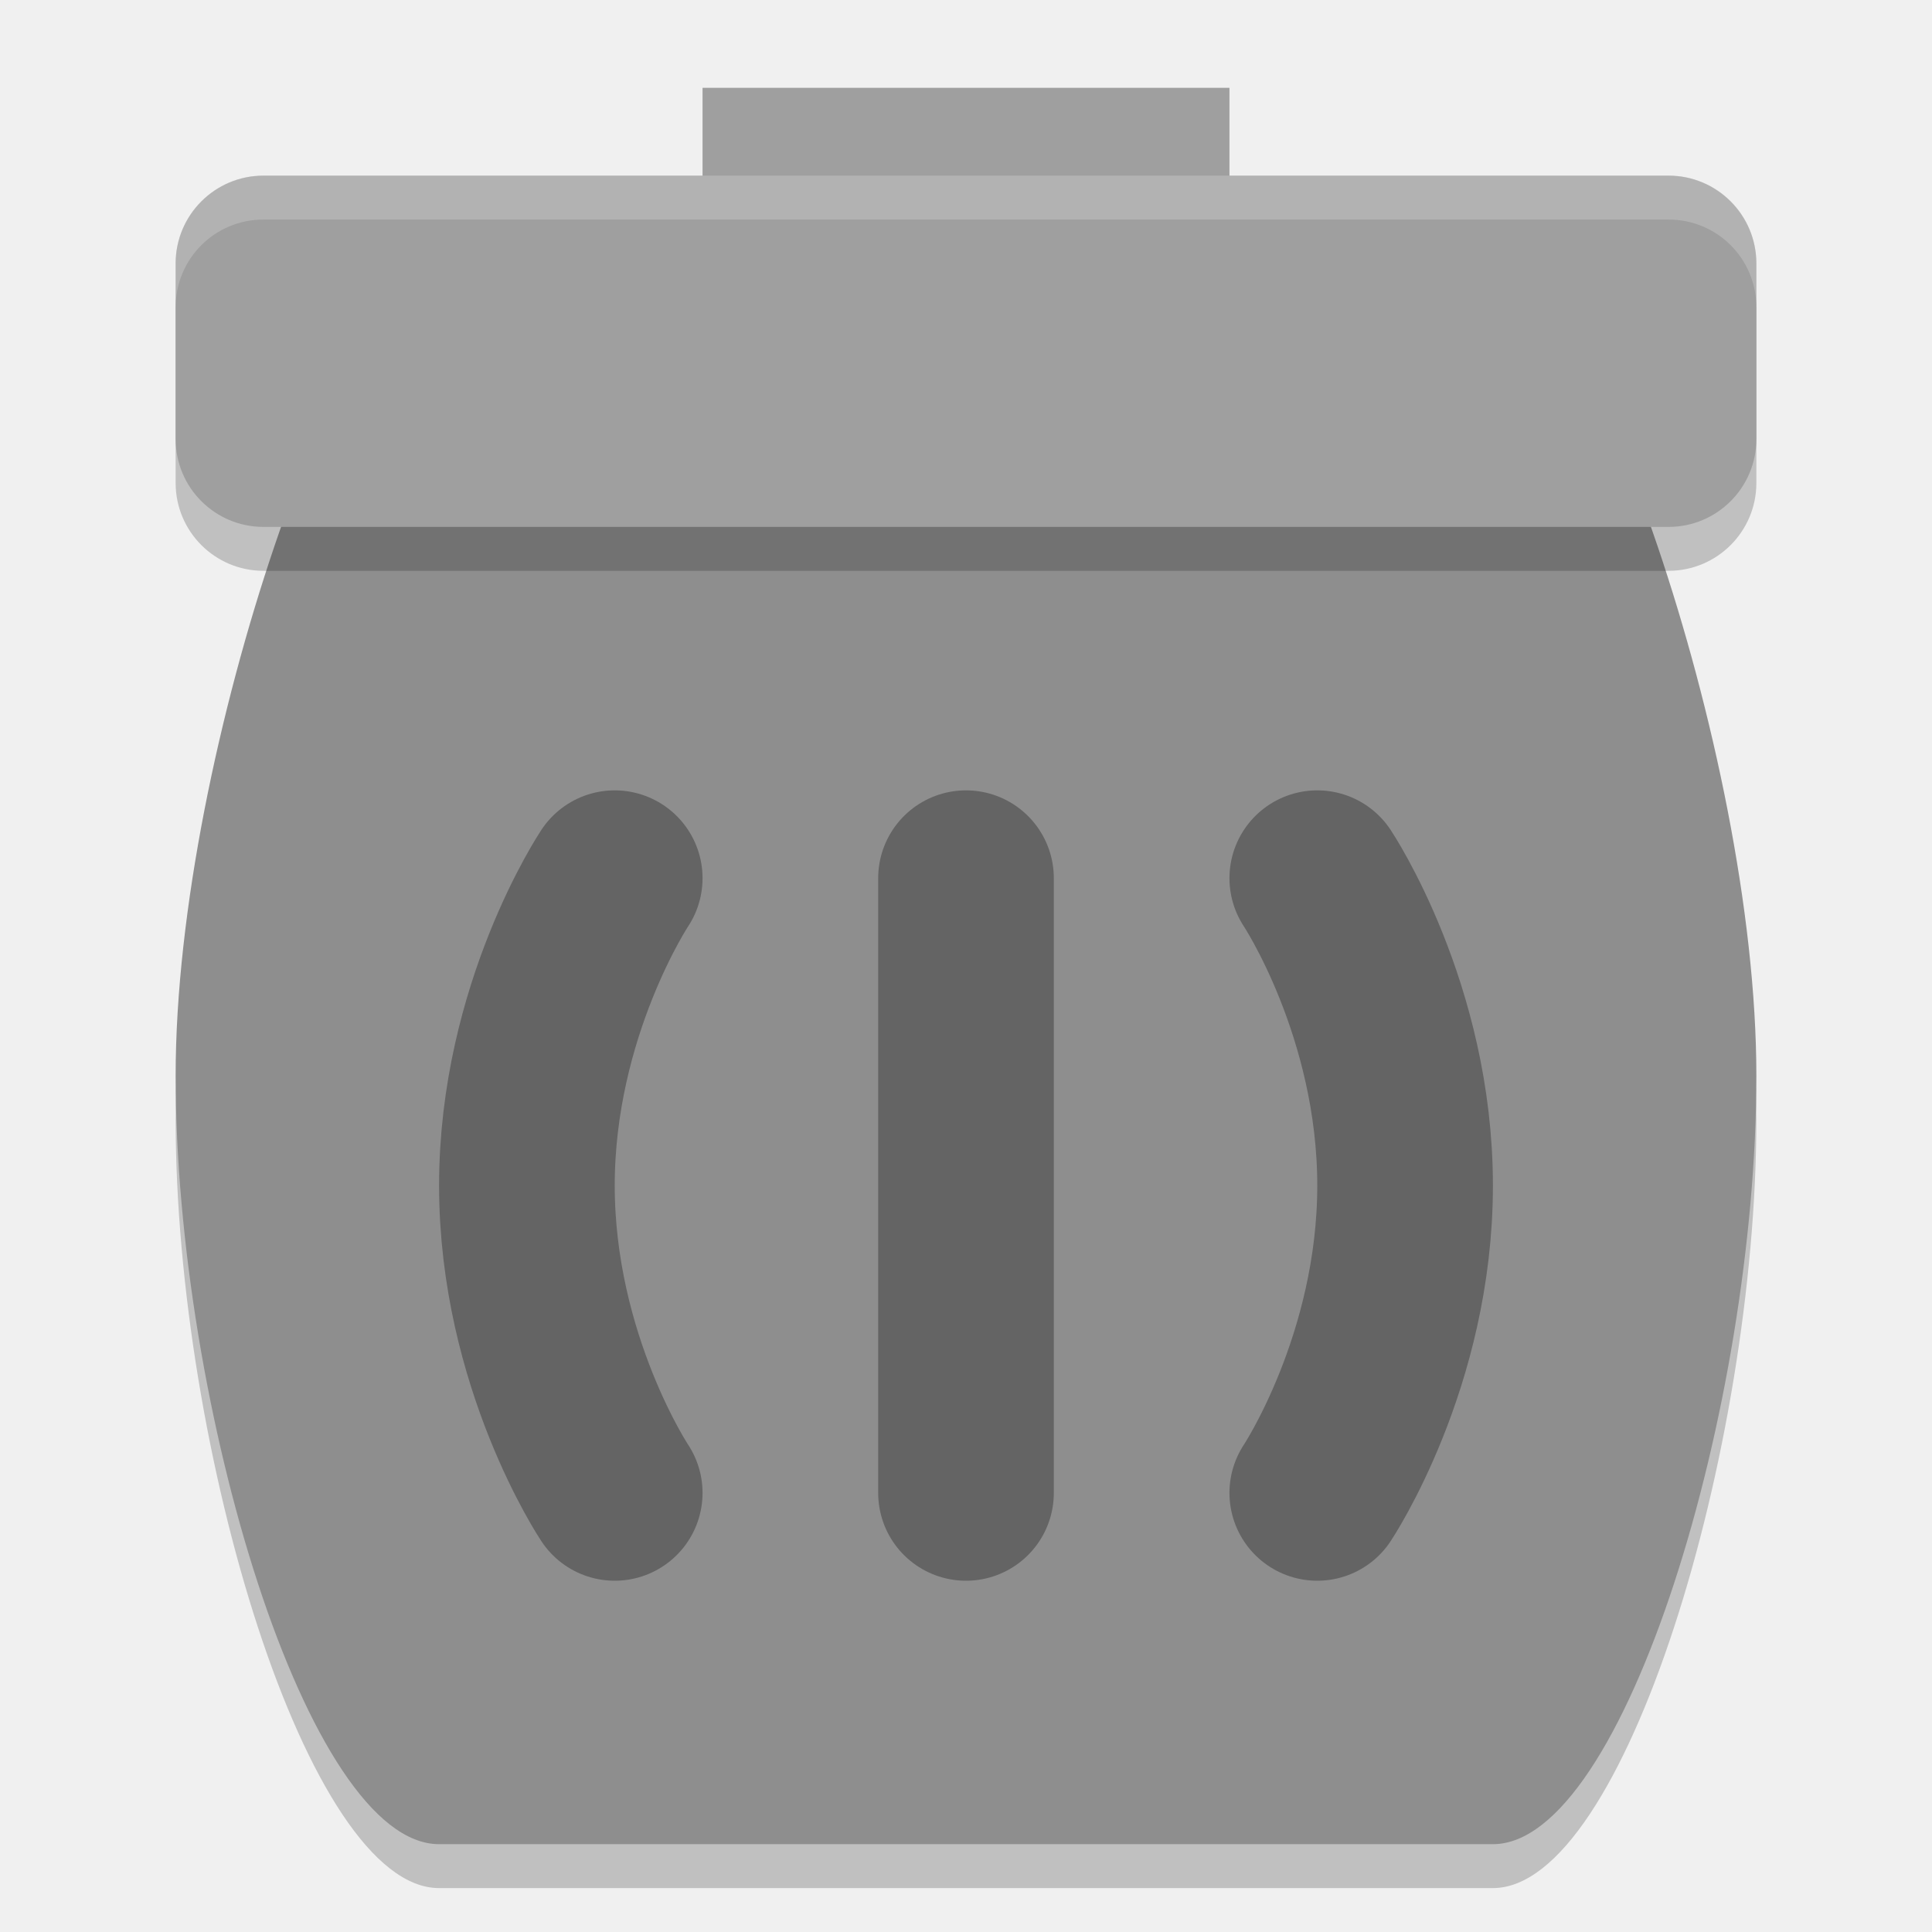
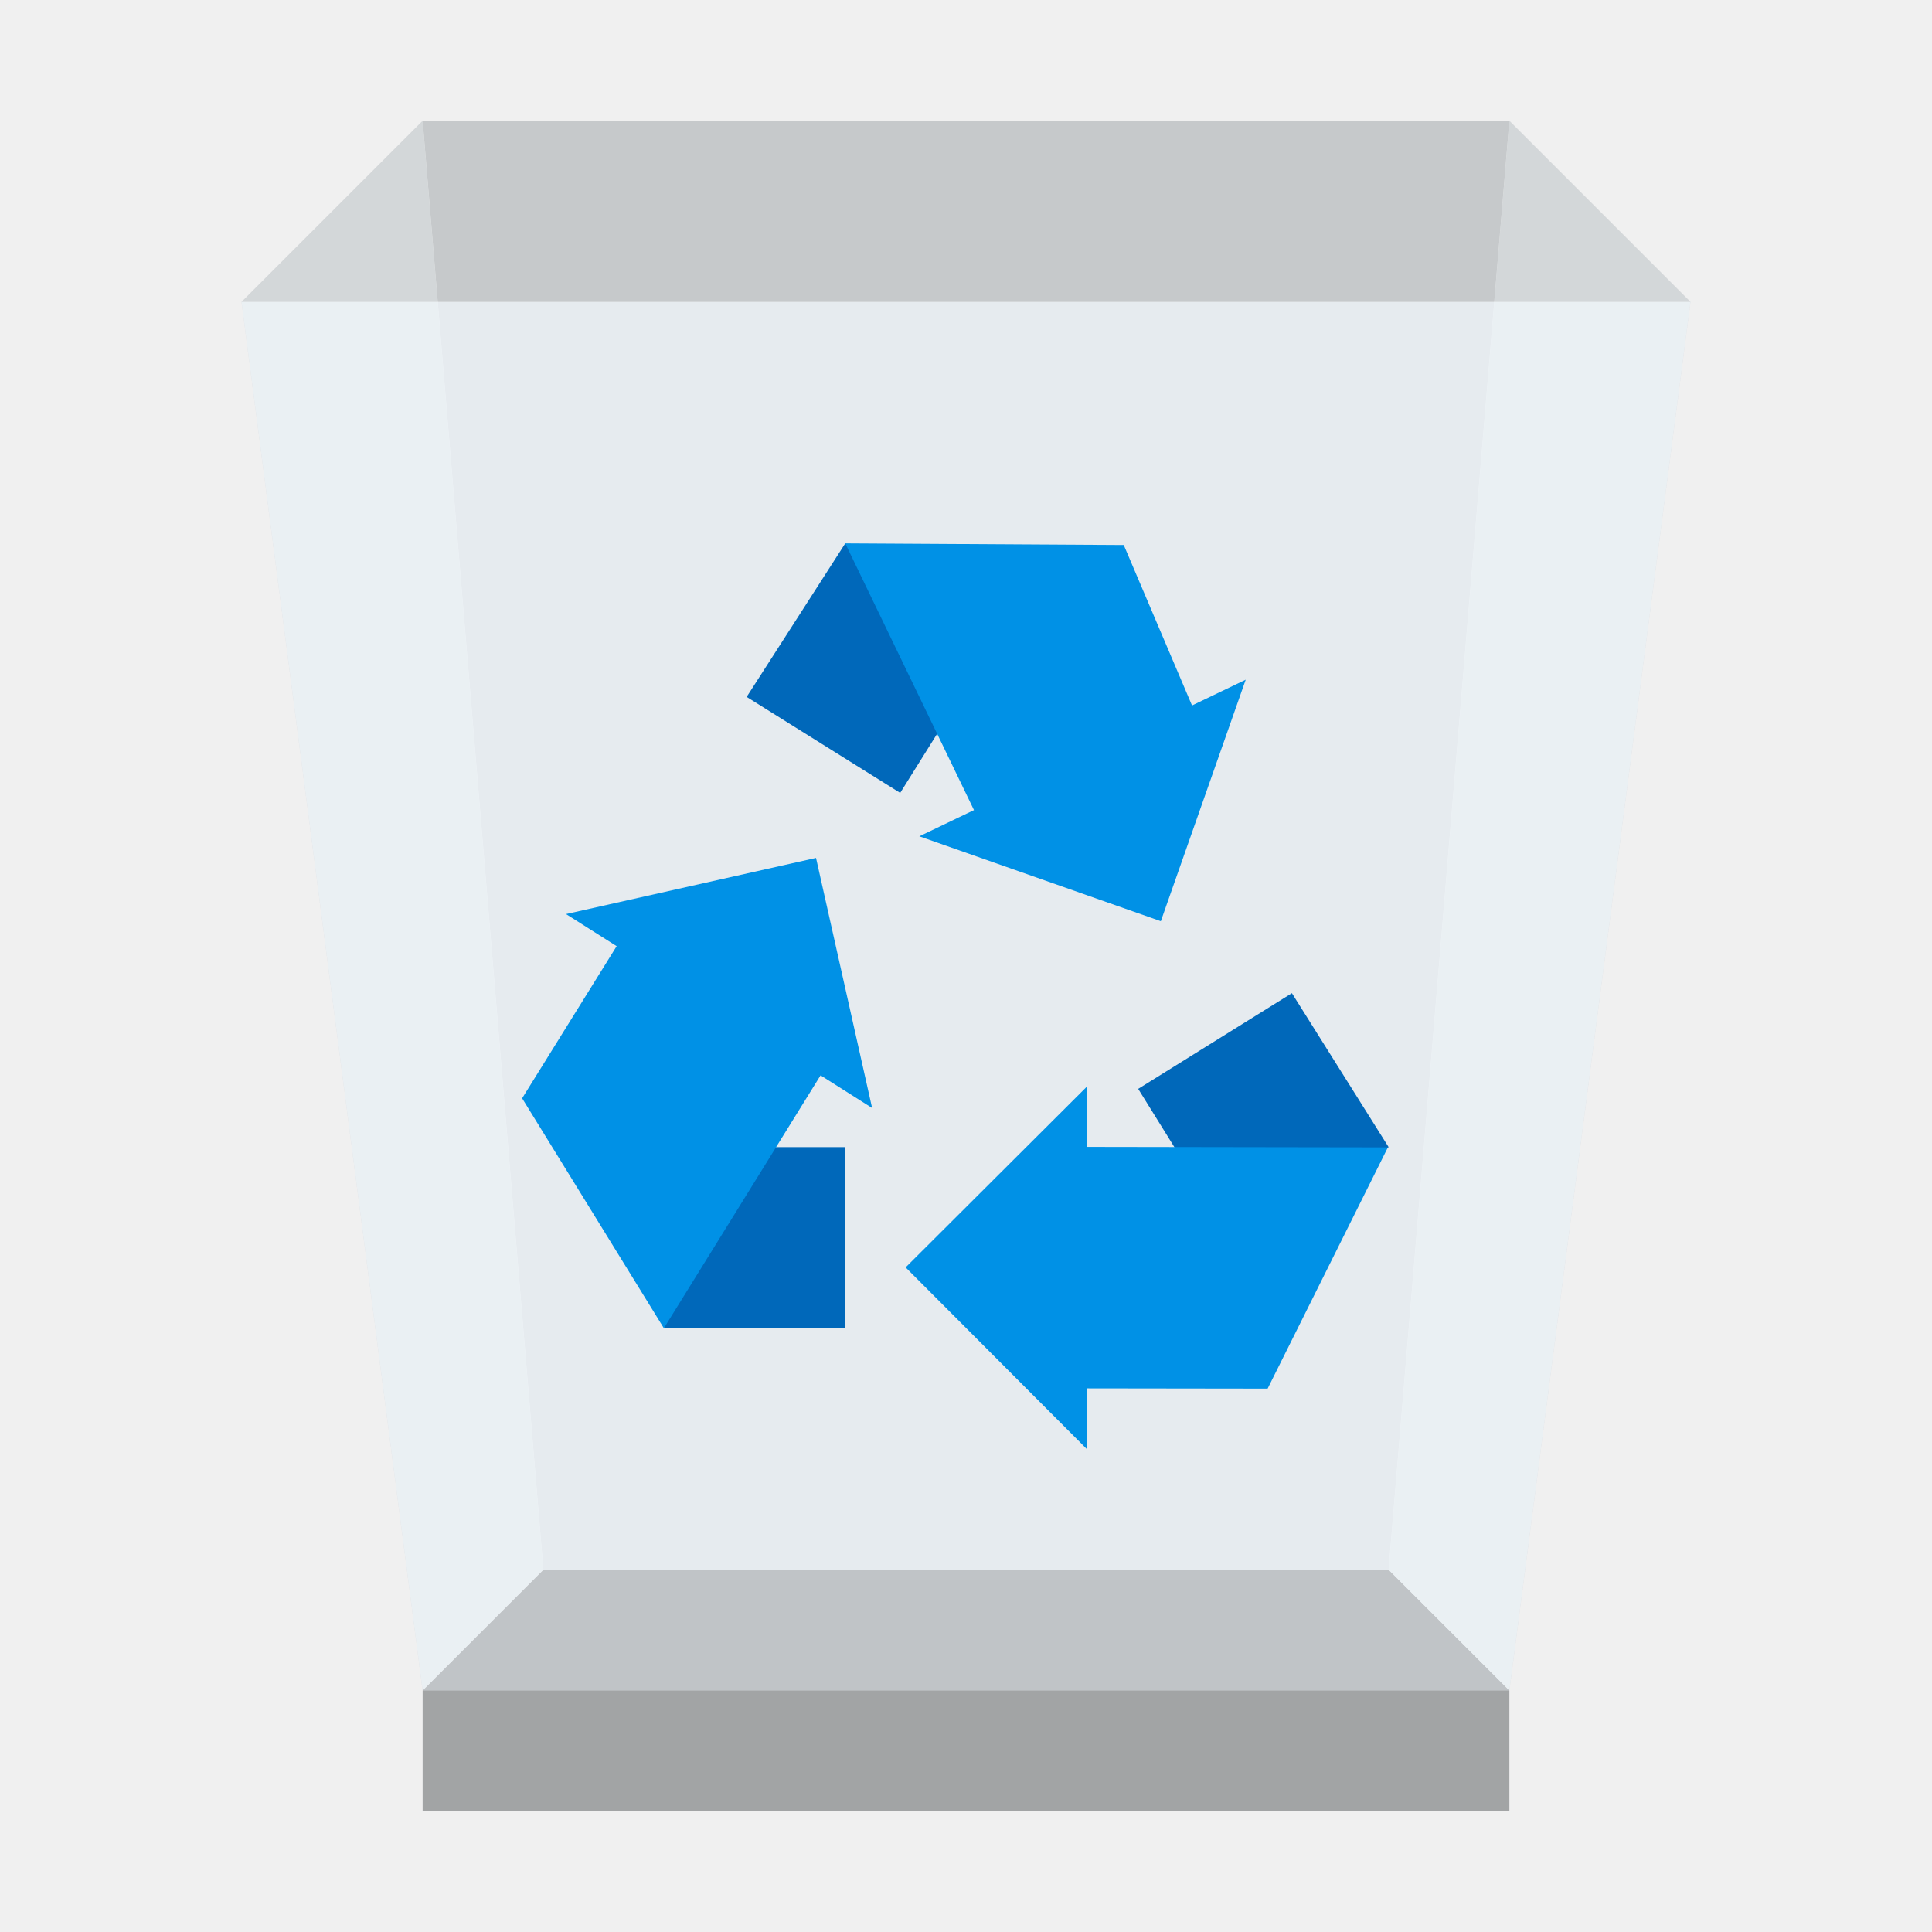
- <svg xmlns="http://www.w3.org/2000/svg" width="22" height="22" version="1">
-   <g transform="translate(-1,-1)">
-     <path style="opacity:0.2" d="M 6,4.5 H 18 C 19,4.5 21,10 21,13.75 21,17.5 19.5,22.5 18,22.5 H 6 C 4.5,22.5 3,17.5 3,13.75 3,10 5,4.5 6,4.5 Z" />
-     <path style="fill:#8e8e8e" d="M 6,4 H 18 C 19,4 21,9.5 21,13.25 21,17 19.5,22 18,22 H 6 C 4.5,22 3,17 3,13.25 3,9.5 5,4 6,4 Z" />
-     <rect style="fill:#9f9f9f" width="6" height="2" x="9" y="2" />
-     <rect style="opacity:0.2" width="18" height="4" x="3" y="3.5" rx="1" ry="1" />
-     <rect style="fill:#9f9f9f" width="18" height="4" x="3" y="3" rx="1" ry="1" />
-     <path style="opacity:0.3;fill:none;stroke:#000000;stroke-width:2;stroke-linecap:round" d="M 16,11 C 16,11 17,12.5 17,14.5 17,16.5 16,18 16,18 M 12,11 V 18 M 8,11 C 8,11 7,12.5 7,14.5 7,16.5 8,18 8,18" />
-     <path style="opacity:0.2;fill:#ffffff" d="M 4,3 C 3.446,3 3,3.446 3,4 V 4.5 C 3,3.946 3.446,3.5 4,3.5 H 20 C 20.554,3.5 21,3.946 21,4.5 V 4 C 21,3.446 20.554,3 20,3 Z" />
-   </g>
+ <svg xmlns="http://www.w3.org/2000/svg" xmlns:xlink="http://www.w3.org/1999/xlink" width="32" height="32">
+   <defs>
+     <path id="a" fill-opacity=".69" d="M0 0h32v32H0z" />
+   </defs>
+   <defs>
+     <clipPath id="c">
+       <use xlink:href="#a" />
+     </clipPath>
+     <clipPath id="d">
+       <use xlink:href="#a" />
+     </clipPath>
+     <clipPath id="e">
+       <use xlink:href="#a" />
+     </clipPath>
+     <clipPath id="f">
+       <use xlink:href="#a" />
+     </clipPath>
+     <clipPath id="g">
+       <use xlink:href="#a" />
+     </clipPath>
+     <clipPath id="h">
+       <use xlink:href="#a" />
+     </clipPath>
+     <mask id="j">
+       <g filter="url(#b)">
+         <use xlink:href="#a" fill-opacity=".69" />
+       </g>
+     </mask>
+     <mask id="l">
+       <g filter="url(#b)">
+         <use xlink:href="#a" fill-opacity=".651" />
+       </g>
+     </mask>
+     <mask id="n">
+       <g filter="url(#b)">
+         <use xlink:href="#a" fill-opacity=".651" />
+       </g>
+     </mask>
+     <mask id="p">
+       <g filter="url(#b)">
+         <use xlink:href="#a" fill-opacity=".651" />
+       </g>
+     </mask>
+     <mask id="r">
+       <g filter="url(#b)">
+         <use xlink:href="#a" fill-opacity=".651" />
+       </g>
+     </mask>
+     <mask id="t">
+       <g filter="url(#b)">
+         <use xlink:href="#a" fill-opacity=".651" />
+       </g>
+     </mask>
+     <g id="i" clip-path="url(#c)">
+       <path d="M23 26H9l-2 2h18Zm0 0" />
+     </g>
+     <g id="k" clip-path="url(#d)">
+       <path fill="#808384" d="M7 28h18v2H7Zm0 0" />
+     </g>
+     <g id="m" clip-path="url(#e)">
+       <path fill="#b3b8bb" d="M23 26H9L7 2h18Zm0 0" />
+     </g>
+     <g id="o" clip-path="url(#f)">
+       <path fill="#c7cccf" d="m25 28-2-2 2-24 3 3Zm0 0" />
+     </g>
+     <g id="q" clip-path="url(#g)">
+       <path fill="#c7cccf" d="m7 28 2-2L7 2 4 5Zm0 0" />
+     </g>
+     <g id="s" clip-path="url(#h)">
+       <path fill="#f5fbff" d="M25 28H7L4 5h24Zm0 0" />
+     </g>
+     <filter id="b" width="100%" height="100%" x="0%" y="0%" filterUnits="objectBoundingBox">
+       <feColorMatrix in="SourceGraphic" values="0 0 0 0 1 0 0 0 0 1 0 0 0 0 1 0 0 0 1 0" />
+     </filter>
+   </defs>
+   <use xlink:href="#i" mask="url(#j)" />
+   <use xlink:href="#k" mask="url(#l)" />
+   <use xlink:href="#m" mask="url(#n)" />
+   <use xlink:href="#o" mask="url(#p)" />
+   <use xlink:href="#q" mask="url(#r)" />
+   <use xlink:href="#s" mask="url(#t)" />
+   <path fill="#0068ba" d="M11 19h3v3h-3Zm0 0" />
+   <path fill="#0091e6" d="m13.516 14.21-4.141.93 5.07 3.212Zm0 0" />
+   <path fill="#0091e6" d="m8.648 18.191 1.582-2.546 3.399 2.105L10.996 22Zm0 0" />
+   <path fill="#0068ba" d="m18.852 18.035 1.582 2.547L23 19l-1.602-2.55Zm0 0" />
+   <path fill="#0091e6" d="M18.004 18.996 18 19v-1l-3 2.992L18 24v-1.004l2.996.004 1.992-3.996Zm0 0" />
+   <path fill="#0068ba" d="m14.91 13.133 1.59-2.543L14 9l-1.633 2.543Zm0 0" />
+   <path fill="#0091e6" d="m19.227 15.258 1.406-4-5.406 2.594Zm0 0" />
+   <path fill="#0091e6" d="m18.613 9.027 1.145 2.692-3.594 1.765L14 9Zm0 0" />
</svg>
